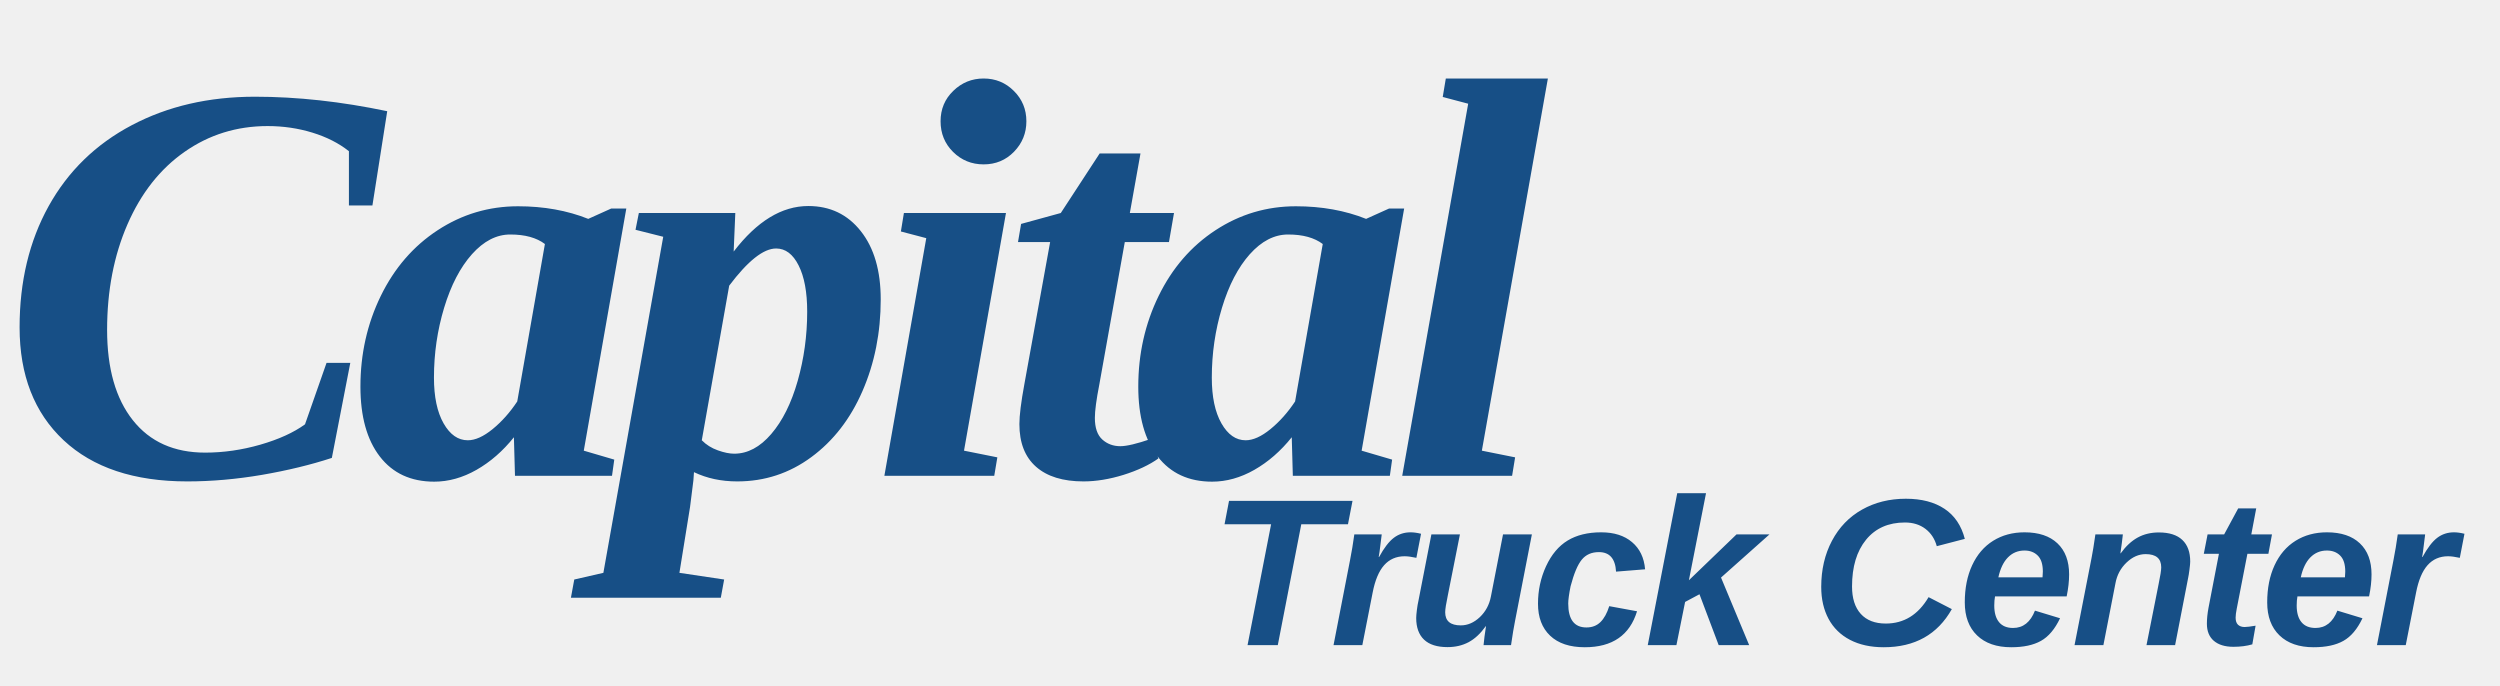
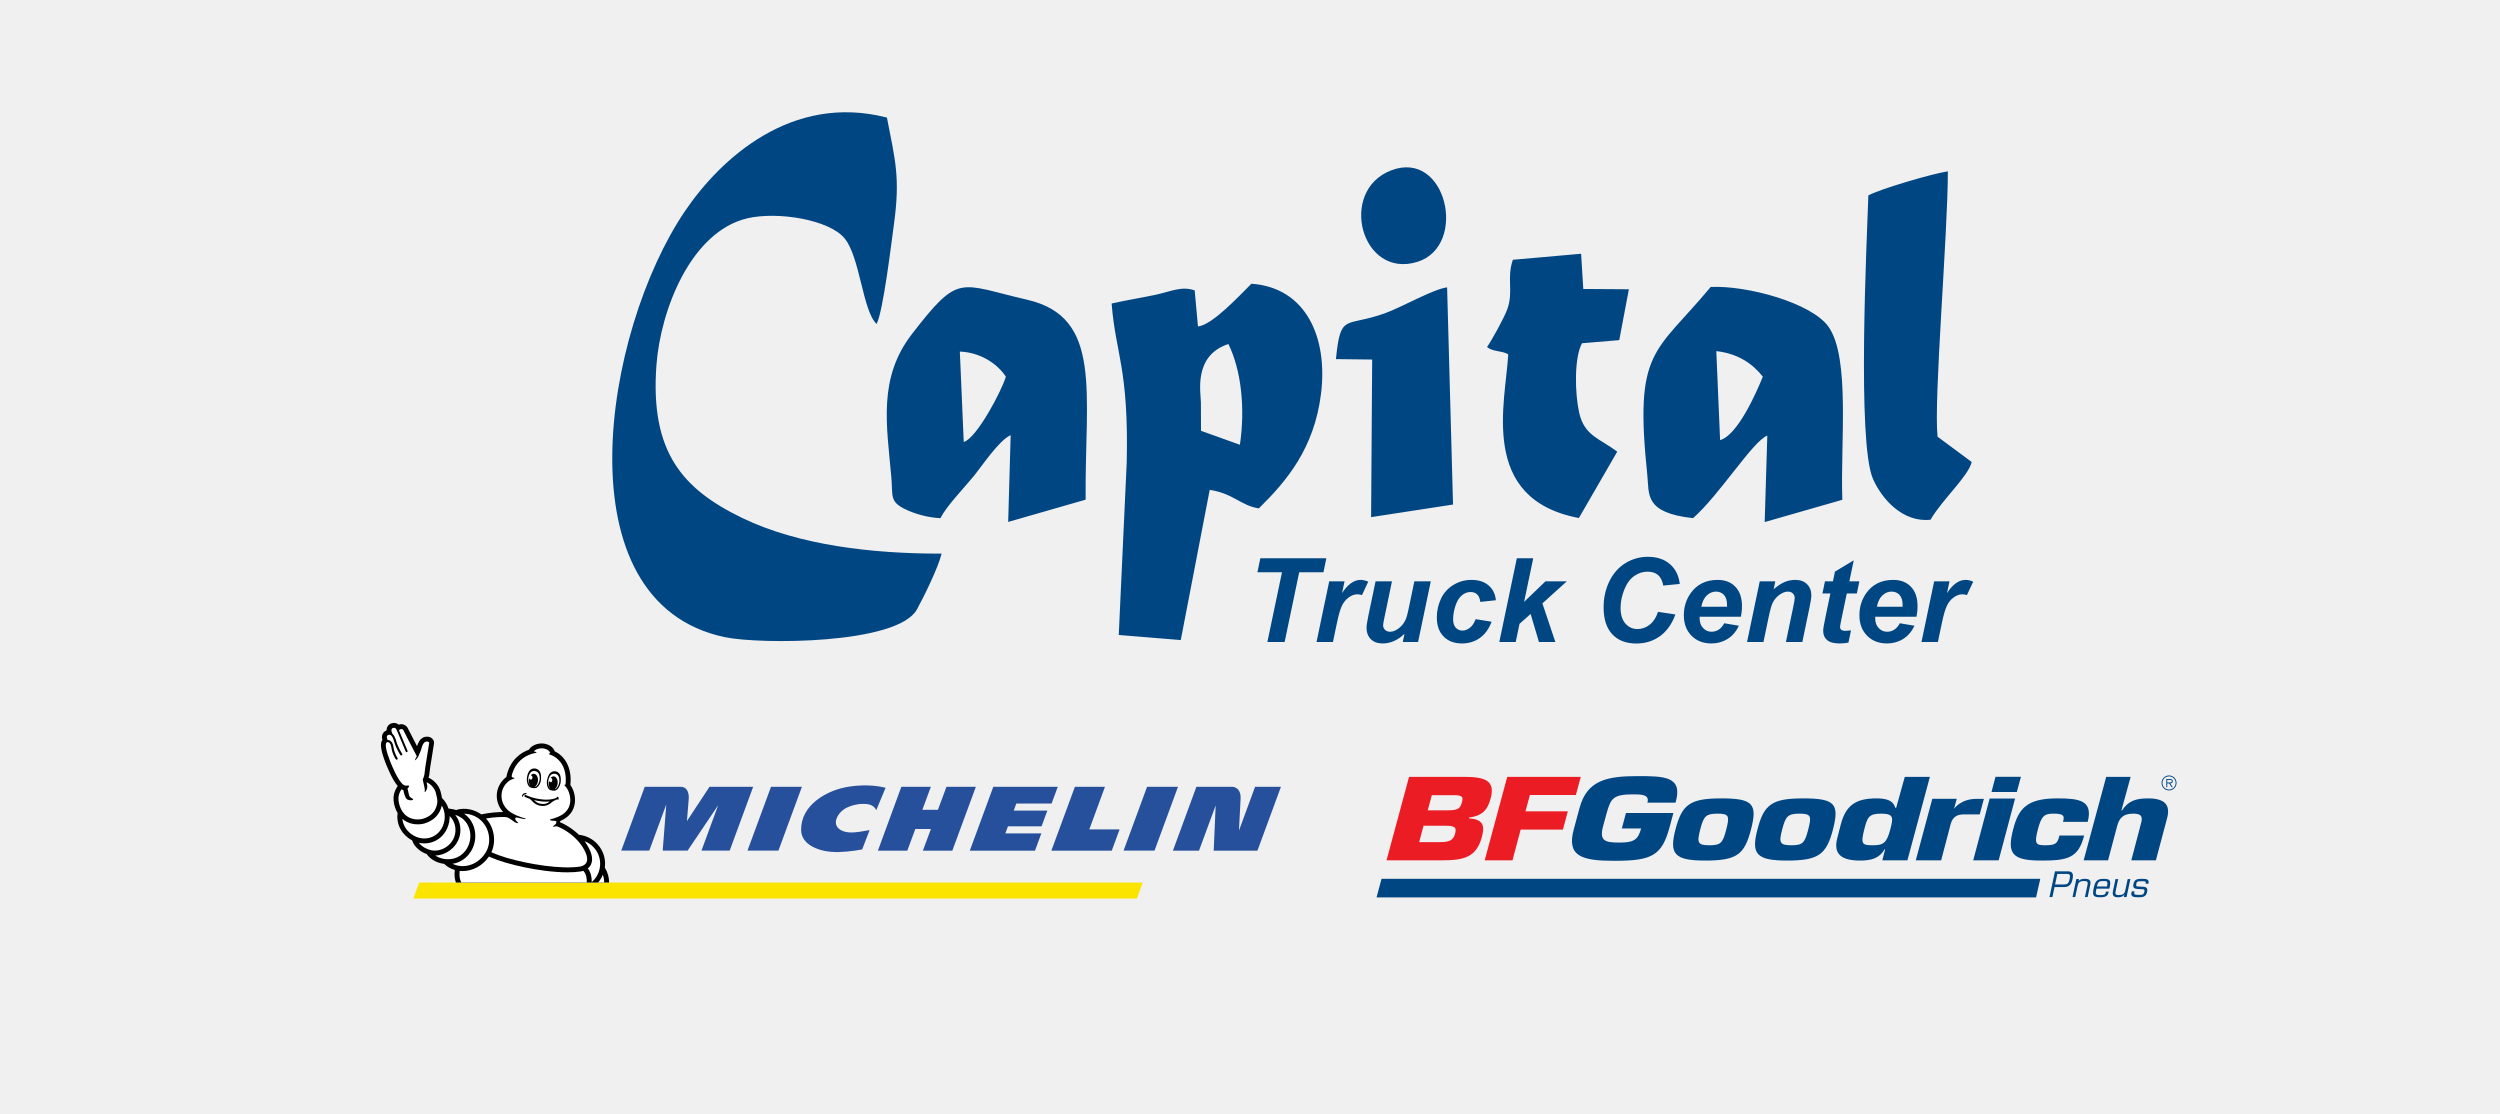
- <svg xmlns="http://www.w3.org/2000/svg" viewBox="0 0 620 170" role="img" aria-labelledby="title">
-   <g fill="#174f86">
-     <text x="0" y="118" font-family="Georgia, 'Times New Roman', serif" font-size="142" font-weight="700" font-style="italic" letter-spacing="-7">Capital</text>
-     <text x="300" y="160" font-family="Arial, Helvetica, sans-serif" font-size="52" font-weight="800" font-style="italic" letter-spacing="-1">Truck Center</text>
+ <svg xmlns="http://www.w3.org/2000/svg" xml:space="preserve" width="250mm" height="111.365mm" version="1.1" style="shape-rendering:geometricPrecision; text-rendering:geometricPrecision; image-rendering:optimizeQuality; fill-rule:evenodd; clip-rule:evenodd" viewBox="0 0 24999.98 11136.52">
+   <defs>
+     <style type="text/css">
+    
+     .fil6 {fill:#004683}
+     .fil4 {fill:black;fill-rule:nonzero}
+     .fil0 {fill:#004683;fill-rule:nonzero}
+     .fil3 {fill:#26509C;fill-rule:nonzero}
+     .fil1 {fill:#EB1C23;fill-rule:nonzero}
+     .fil2 {fill:#FBE400;fill-rule:nonzero}
+     .fil5 {fill:white;fill-rule:nonzero}
+    
+   </style>
+   </defs>
+   <g id="__x0023_Layer_x0020_1">
+     <g id="_2885319059328">
+       <g>
+         <g>
+           <path class="fil0" d="M20549.66 8713.36l131.02 0c49.76,0 54.28,33.59 44.84,77.86 -4.87,22.98 -17.16,79.22 -79.6,79.22l-100.51 0 -21.25 100.12 -29.18 0 54.68 -257.2zm23.7 25.71l0 0 -22.48 105.65 75.47 0c38.74,0 58.53,0.33 69.21,-49.75 10.5,-49.36 2.96,-55.9 -33.04,-55.9l-89.16 0z" />
+           <path class="fil0" d="M20785.83 8812.47l0.67 0c13.14,-21.64 40.09,-23.98 60.66,-23.98 46.28,0 66.02,12.29 54.67,62.38l-25.44 119.69 -27.11 0 25.88 -121.76c6.99,-32.92 -4.53,-38.4 -35.05,-38.4 -44.27,0 -56.79,13.69 -65.62,55.23l-22.31 104.93 -27.05 0 38.23 -180.06 27.17 0 -4.7 21.97z" />
+           <path class="fil0" d="M21087.53 8916.05l-1.34 6.49c-10.18,47.68 -47.35,50.08 -87.49,50.08 -70.32,0 -75.96,-23.31 -61.43,-91.9 15.93,-74.79 36.11,-92.23 100.62,-92.23 58.3,0 73.96,13.36 59.81,79.88l-3.85 18.17 -129.69 0c-12.08,56.96 -9.45,64.12 39.24,64.12 37.01,0 49.53,-2.41 54.95,-27.73l1.45 -6.88 27.73 0zm-17.11 -51.48l0 0c9.45,-51.1 3.92,-54.17 -37.23,-54.17 -49.02,0 -53.44,12.69 -64.34,54.17l101.57 0z" />
+           <path class="fil0" d="M21243.27 8946.57l-0.67 0c-14.26,21.97 -38.13,26.05 -61.78,26.05 -47.68,0 -60.37,-19.17 -50.3,-66.52l24.53 -115.6 27.12 0 -24.6 115.6c-6.21,29.12 -7.38,44.56 27.56,44.56 38.07,0 58.92,-6.16 68.08,-49.03l23.6 -111.13 27.05 0 -38.23 180.06 -27.39 0 5.03 -23.99z" />
+           <path class="fil0" d="M21483.92 8837.51l-28.12 0 1.45 -6.88c3.92,-18.16 -9.83,-18.16 -38.34,-18.16 -33.94,0 -50.31,-0.34 -55.06,21.91 -6.88,32.25 2.56,29.85 30.41,31.25 45.72,2.74 89.44,-4.47 76.97,54.17 -10.79,50.76 -46.23,52.82 -86.37,52.82 -39.07,0 -79.43,-2.06 -70.94,-42.2l3.64 -16.77 28.12 0 -3.02 14.09c-3.64,17.1 6.2,20.9 47.34,20.9 18.51,0 46.13,4.14 52.89,-27.78 7.15,-33.66 -8.22,-27.45 -40.7,-29.52 -38.57,-2.74 -78.82,1.4 -68.03,-49.69 11.13,-52.16 41.14,-53.16 89.89,-53.16 31.58,0 69.99,1.39 61.32,42.14l-1.45 6.88z" />
+         </g>
+         <polygon class="fil0" points="20360.71,8974.24 20402.86,8788.1 13815.34,8788.1 13765.49,8974.24 " />
+         <g>
+           <g>
+             <path class="fil0" d="M21690.64 7895.33c-36.9,0 -66.08,-29 -66.08,-66.02 0,-36.17 29.18,-65.48 66.08,-65.48 36.39,0 65.46,29.31 65.46,65.48 0,37.02 -29.07,66.02 -65.46,66.02zm0 9.34l0 0c41.25,0 74.85,-33.73 74.85,-75.36 0,-41.34 -33.6,-74.84 -74.85,-74.84 -41.7,0 -75.3,33.5 -75.3,74.84 0,41.63 33.6,75.36 75.3,75.36zm11.96 -70.5l0 0c14.37,-0.23 25.49,-6.21 25.49,-22.47 0,-13.84 -7.26,-21.69 -28.95,-21.69l-36.12 0 0 81.86 9.51 0 0 -37.7 19.23 0 23.53 37.7 11.96 0 -24.65 -37.7zm-30.07 -9.21l0 0 0 -25.87 24.09 0c10.4,0 22.25,1.65 22.25,12.44 0,15.23 -18.67,13.43 -30.13,13.43l-16.21 0z" />
+           </g>
+         </g>
+         <path class="fil0" d="M19047.83 7768.45l-85.92 309.17 -10.06 0c-19.79,-78.74 -99.16,-93.78 -189.73,-93.78 -207.1,0 -305.55,73.83 -353.79,259.45l-35.72 138.74c-42.09,161.11 45.28,223.66 227.68,223.66 108.17,0 192.75,-20.74 245.35,-112.47l5.37 0 -27.62 110.18 250.77 0 224.78 -834.95 -251.11 0zm-145.12 526.74l0 0c-35.94,137.88 -72.55,157.5 -174.74,157.5 -103.53,0 -124.15,-9.11 -85.64,-157.5 31.14,-120.23 44.16,-158.75 167.81,-158.75 130.64,0 123.1,40.66 92.57,158.75z" />
+         <polygon class="fil0" points="19986.4,8603.29 19732.05,8603.29 19896.63,7985.31 20150.92,7985.31 " />
+         <polygon class="fil0" points="20168.3,7919.87 19915.07,7919.87 19954.93,7767.76 20209.44,7767.76 " />
+         <path class="fil0" d="M20841.62 8355.59c-29.29,113.2 -70.15,175.7 -137.68,209.63 -66.41,34.83 -158.81,40.47 -292.47,40.47 -292.03,0 -342.73,-70.6 -280.34,-310.5 53.38,-206.3 132.82,-311.35 441.61,-311.35 217.4,0 360.78,18.55 304.1,235.02l-246.97 0c9.78,-32.24 10.62,-52.18 -3.24,-65.05 -14.09,-12.51 -41.7,-17.37 -93.19,-17.37 -87.82,0 -119.07,20.08 -155.12,158.75 -37.12,142.58 -20.57,157.5 72.73,157.5 112.19,0 123.82,-21.97 143.32,-97.1l247.25 0z" />
+         <path class="fil0" d="M16474.16 8026.94c24.39,-84.58 -66.11,-83.35 -149.34,-83.35 -199.01,0 -217.72,48.78 -257.02,183.1l-36.89 135.81c-39.52,147.6 19.53,163.25 163.76,163.25 140.97,0 185.47,-25.49 216.62,-141.01l-192.79 0 40.96 -154.55 474.47 0 -39.33 145.61c-76.21,281.09 -178.68,332.46 -549.54,332.46 -326.65,0 -480.88,-44.55 -407.47,-314.42l58.33 -215.81c74.56,-275.42 274.14,-316.9 578.49,-316.9 268.39,0 459.22,1.39 380.62,265.81l-280.87 0z" />
+         <path class="fil0" d="M21214.14 8104.08l6.49 0c60.71,-95.96 141.98,-120.24 258.59,-120.24 167.04,0 226.62,63.67 192.8,194.35l-113.36 425.21 -245.63 0 99.5 -378.68c14.15,-59.38 1.18,-88.28 -79.43,-88.28 -110.57,0 -143.11,53.71 -162.34,127.56l-90.28 339.4 -243.94 0 225.5 -834.95 244.45 0 -92.35 335.63z" />
+         <path class="fil0" d="M17212.34 7983.84c-314.99,0 -392.78,62.3 -457.84,311.35 -62.96,243.48 -12.74,310.5 296.55,310.5 318.76,0 393.61,-60.03 458.96,-310.5 66.69,-256.99 18.62,-311.35 -297.67,-311.35zm50.16 311.35l0 0c-34.19,131.84 -52.59,157.5 -167.54,157.5 -119.57,0 -127.18,-25.66 -92.72,-157.5 33.85,-132.02 55.3,-158.75 174.58,-158.75 115.23,0 119.87,26.73 85.68,158.75z" />
+         <path class="fil0" d="M18031.79 7983.84c-314.67,0 -393.04,62.3 -457.55,311.35 -63.22,243.48 -13.02,310.5 296.55,310.5 313.16,0 393.93,-60.03 458.67,-310.5 66.96,-256.99 18.94,-311.35 -297.67,-311.35zm50.47 311.35l0 0c-34.43,131.84 -52.6,157.5 -167.53,157.5 -119.29,0 -127.4,-25.66 -93.02,-157.5 34.43,-132.02 55.9,-158.75 174.8,-158.75 115.32,0 120.19,26.73 85.75,158.75z" />
+         <path class="fil1" d="M14636.46 7768.45l-545.92 0 -225.31 834.95 551.12 0c220.11,0 346.73,-28.17 402.03,-232.43 28.5,-104.79 22.2,-179.08 -129.33,-186.97l2.21 -8.94c142.03,-17.65 186.99,-86.31 215.51,-191.92 49.58,-182.4 -63.76,-214.69 -270.31,-214.69zm-85.4 568.05l0 0c-18.41,67.95 -60.4,84.61 -150.15,84.61l-209.28 0 43.64 -163.6 215.23 0c89.73,0 119.58,10.15 100.56,78.99zm68.02 -313.47l0 0c-17.81,66.56 -45.2,80.09 -142.27,80.09l-199.51 0 40.92 -151.29 233.14 0c76.7,2.17 81.36,21.43 67.72,71.2z" />
+         <polygon class="fil1" points="15254.85,8113.56 15678.25,8113.56 15629.2,8295.74 15206.62,8295.74 15124.7,8603.4 14846.88,8603.4 15072.4,7768.45 15807.84,7768.45 15758.51,7950.12 15298.76,7950.12 " />
+         <path class="fil0" d="M19507.61 8237.84l-96.2 365.45 -253.73 0.11 165.29 -615.49 244.57 0 -27.06 100.17c0,0 64.74,-99.52 224.67,-99.52 95.7,0 73.84,0 73.84,0l-41.87 155.62 -166.97 0c-56.91,1.62 -102.19,23.03 -122.54,93.66z" />
+       </g>
+       <g>
+         <polygon class="fil2" points="11427.7,8825.48 4191.89,8825.48 4133.79,8985.07 11368.98,8985.07 " />
+         <path class="fil3" d="M8449.5 7873.8c-187.31,38.34 -441.1,176.01 -438.42,427.05 1.63,144.83 176.49,225.18 377.19,219.65 112.55,-3.05 219.67,-23.72 233.23,-26.04l74.5 -193.34c-98.52,15.63 -193.13,39.22 -267.43,9.51 -133.8,-53.5 -51.45,-192.65 43.14,-235.94 41.73,-19.12 98.27,-37.21 166.58,-35.71 28.25,0.54 97.39,1.75 124.2,62.8l93.54 -224.3c-160.96,-39.68 -322.63,-20.8 -406.53,-3.68zm1015.06 -5.89l0 0 -85.27 229.92 -155.53 0 84.7 -229.92 -295.01 0 -234.41 638.46 293.9 0 80.22 -216.2 155.86 0 -80.13 216.2 294.34 0 235.4 -638.46 -294.07 0zm-1754.51 0l0 0 -235.22 638.37 309.42 0 234.89 -638.37 -309.09 0zm-614.94 0l0 0 -225.87 342.86c0,0 14.37,-179.38 18,-222.59 2.6,-32.88 -1.38,-120.27 -81.48,-120.27l-358.34 0 -235.02 638.37 280.17 0 170.28 -461.75 -35.89 461.75 249.08 0 305.4 -453.66 -166.73 453.66 282.12 0 234.91 -638.37 -436.63 0zm5455.72 0l0 0 -161.22 438.17c2.21,-44.16 10.93,-218.39 16.39,-318.8 2.22,-41.36 -6.74,-72.88 -26.45,-93.84 -24.13,-25.23 -55.86,-25.53 -56.25,-25.53l-359.27 0 -234.78 638.46 260.84 0 166.58 -452.13 -19.71 452.13 437.42 0 235.09 -638.46 -258.64 0zm-1080.17 0l0 0 -234.89 638.37 309.36 0 234.87 -638.37 -309.34 0zm-1307.56 167.24l0 0 352.7 0 62.04 -167.24 -644.71 0 -234.99 638.46 651.95 0 63.31 -172.25 -359.95 0 26.32 -71 335.93 0 57.64 -157.12 -335.88 0 25.64 -70.85zm886.65 -167.24l0 0 -300.75 0 -235.32 638.46 604.09 0 78.09 -212.11 -302.93 0 156.82 -426.35z" />
+         <g>
+           <path class="fil4" d="M3860.25 7641.67c0.22,0.56 0.43,1.1 0.67,1.64 1.14,2.58 2.74,6.44 4.79,11.32 11.5,27.49 35.41,84.66 64.17,135.88 16.2,28.83 31.74,51.88 47.07,69.6 -11.87,17.06 -28.3,45.5 -37.09,81.91 -9.1,37.73 -5.06,86.52 11.09,133.94 6.71,19.73 15.28,38.25 25.36,55.16 -0.09,0.08 -0.18,0.15 -0.27,0.22 0.09,0.17 0.18,0.34 0.27,0.5 -0.48,1.48 -0.83,3.01 -1.04,4.62 -11.77,92.93 28.04,183.53 106.48,242.32 12.56,9.42 25.63,17.62 39.06,24.65 11.4,35.27 35.19,67.92 69.09,94.7 22.91,18.09 49.63,32.75 77.35,42.66 0.18,0.27 0.33,0.55 0.53,0.83 29.49,41.91 74.8,72.48 131.04,88.34 14.11,4 28.53,6.87 43.07,8.76 0.68,0.86 1.39,1.68 2.2,2.47 27.29,26.44 63.1,46.44 103.96,58.2 -6.82,53.85 -0.23,95.2 10.99,126.09l1531.79 0c0.41,-50.34 -12.99,-100.61 -40.39,-145.58 -0.71,-1.18 -1.54,-2.25 -2.4,-3.26 9.58,-70.52 -6.67,-141.25 -46.61,-200.9 -43.3,-64.64 -109.17,-108.56 -185.51,-123.67 -7.71,-1.52 -15.67,-2.75 -23.61,-3.68 -1.07,-0.12 -2.12,-0.15 -3.16,-0.13 -77.95,-75.73 -160.42,-114.45 -189.63,-126.65 0.96,-4.07 1.76,-8.08 2.64,-11.81 1.06,-0.28 2.1,-0.62 3.14,-1.06 83.07,-36.13 132.5,-97.42 142.91,-177.17 8.29,-63.08 -9.17,-132.95 -44.75,-181.71 0.17,-0.84 0.32,-1.68 0.4,-2.56 8.5,-85.26 -4.35,-159.65 -38.19,-221.08 -27.58,-50.05 -69.38,-89.98 -117.72,-112.46 -0.22,-0.1 -0.45,-0.16 -0.67,-0.27 -13.54,-45.72 -71.93,-80.72 -134.34,-79.03 -49.21,1.33 -102.92,24.4 -123.12,62.25 -74.93,26.99 -191.16,96.8 -226.33,273.36 -51.79,38.92 -85.79,96.1 -94,158.81 -9.12,69.61 14.45,139.28 61.88,191.48 -48.03,0.18 -125.1,4.16 -215.87,22.62 -0.92,0.18 -1.82,0.42 -2.69,0.71 -69.99,-49.4 -160.2,-68.27 -240.82,-47.16 -3.25,0.85 -6.17,2.32 -8.67,4.23 -22.39,-6.77 -46.85,-11.77 -73.75,-15.04 -1.67,-0.2 -3.3,-0.25 -4.9,-0.11 -11.71,-37.83 -31.82,-72.1 -59.49,-99.77 -1.39,-1.39 -4.61,-3.91 -4.62,-4.09 -0.09,0.1 -0.18,0.2 -0.26,0.27 -4.11,-27.63 -11.97,-57.8 -15.21,-68.74 -8.01,-27.06 -20.35,-57.04 -56.08,-92.82 -22.75,-22.77 -47.01,-36.54 -63.66,-44.16 3.4,-9.07 5.36,-16.8 6.36,-21.32 0.4,-1.78 0.68,-3.6 0.88,-5.42 0.09,-0.85 8.98,-86.17 19.11,-136.81 0.12,-0.63 0.24,-1.24 0.34,-1.87 27.73,-173.62 28,-176.15 28.18,-178.01 0.03,-0.36 0.06,-0.7 0.09,-1.04 1.22,-15.62 -4.19,-30.79 -15.21,-42.73 -13.31,-14.41 -33.64,-22.67 -55.75,-22.67 -31.01,0 -58.73,15.86 -76.07,43.49 -10.16,16.2 -17.76,35.72 -23.01,52.15 -28.92,-55.88 -66.64,-129.55 -93.86,-182.99 -0.47,-0.93 -0.98,-1.86 -1.53,-2.76 -9.42,-15.89 -31.09,-34.44 -61.04,-34.45 -8.98,0 -17.95,1.64 -26.76,4.94 -13.14,-11.17 -29.29,-17.3 -46.97,-17.3 -8.62,0 -17.43,1.49 -26.17,4.45 -30.64,10.24 -48.44,37.58 -48.26,70.07 -23.9,9.03 -40.2,27.94 -44.81,52.2 -3.17,16.68 0.2,31.1 1.82,38.03 0.22,1.04 0.59,2.59 1.33,5.03 -0.76,1.06 -1.48,2.13 -2.19,3.25 -17.07,26.8 -25.86,76.17 38.42,239.13z" />
+           <path class="fil5" d="M6041.65 8825.48l-60.59 0c19.64,-23.34 35.62,-49.63 47.25,-77.98 9.14,25.37 13.58,51.67 13.34,77.98z" />
+           <path class="fil5" d="M5044.28 8169.74c0.3,0.02 22.5,1.59 35.79,6.73 22.45,8.6 67.37,51.57 91.65,55.3 4.26,0.49 15.36,-2.24 3.28,-10.74 -3.36,-2.41 -31.41,-27.38 -21.01,-40.29 0.12,-0.22 0.25,-0.3 0.39,-0.54 3.68,-5.18 8.55,-6.33 13.76,-5.31 35.16,8.72 64.43,13.79 74.52,15.2 6.19,0.87 10.7,1.03 13.22,-1.1 2.48,-2.15 0.65,-3.68 -6.16,-5.65 -54.27,-14.59 -114.03,-37.92 -156.05,-69.4 -56.28,-43.18 -86.3,-111.22 -77.43,-178.94 6.51,-49.83 32.29,-93.79 72.98,-125.22 16.18,-11.9 41.94,-20.78 49.34,-23.42 19.71,-7.12 -12.57,-12.3 -14.94,-12.69 -8.29,-1.34 -8.76,-9.88 -1.96,-35.79 37.56,-120.59 120.7,-173.83 189.68,-197.25 12.1,-3.67 30.62,-8.95 43.19,-10.88 19,-2.91 11.94,-11.49 -9.88,-14.03 0,0 -7.37,-0.45 -3.73,-5.18 0.62,-0.74 4.73,-5.53 10.83,-9.47 15.51,-9.87 37.95,-17.4 62.48,-18.04 44.33,-1.18 82.55,23.55 87.05,46.42 0,0 1.59,4.58 -3.79,4.76 -8.51,0.29 -15.38,3.88 -3.63,9.68 2.71,1.35 14.55,4.99 31.18,12.62 0.77,0.46 1.59,0.91 2.42,1.3 33.45,15.53 137.5,78.81 129.92,257.71 -0.02,0 -0.02,0 -0.02,-0.02 -0.24,5.39 -0.7,10.74 -0.99,16.09 -0.34,4.91 -1.02,9.88 -1.62,14.8 -9.79,-1.14 -14.04,3.03 -7.05,10.02 5.06,5.04 17.67,20.05 24.89,32 23.46,38.71 35.07,89.89 28.88,137.01 -8.32,63.86 -47.82,102.77 -87.36,126.06 -17.7,10.03 -58.64,30.34 -109.78,41.77 -10.44,2.35 -5.55,15.94 42.85,15.25 4.08,0.46 12.91,0.91 15.45,5.68 5.63,10.4 -4.06,30.79 -25.05,43.19 -18.14,10.71 -3.63,12.92 21.56,5.38 7.36,-1.2 26.67,6.61 29.2,7.65 40.94,18.12 143.98,71.35 221.46,175.71 53.59,76.98 73.06,137.71 56.31,175.68 -16.29,36.95 -64.75,43.74 -65.11,43.78 -0.28,0.03 -0.56,0.07 -0.83,0.12 -187.24,29.16 -511.96,-22.27 -735.99,-88.17 -40.08,-11.76 -99.95,-32.82 -150.29,-55.11 49.49,-107.07 30.22,-242.53 -50.91,-334.02 -1.09,-1.19 -2.2,-2.37 -3.31,-3.56 79.77,-13.5 146.21,-15.49 184.61,-15.09z" />
+           <path class="fil5" d="M5960.52 8503.14c35.98,53.73 48.88,118.24 36.33,181.64 -10.55,53.45 -38.92,101.43 -79.67,136.5 1.19,-44.29 -6.65,-96.04 -39.36,-136.94 12.98,-10.3 24.97,-23.96 33.11,-42.17 24.78,-55.42 4.28,-130.95 -60.95,-224.5 -0.13,-0.21 -0.27,-0.39 -0.42,-0.58 -1.39,-1.88 -2.81,-3.69 -4.22,-5.54 46.74,17.64 86.81,49.24 115.18,91.59z" />
+           <path class="fil5" d="M4826.14 8221.07c74.76,84.28 87.35,212.61 29.95,305.16 -64.4,103.81 -179.85,155.15 -287.32,127.78 -15.65,-4 -30.3,-9.46 -43.85,-16.09 10.24,-1.56 20.33,-3.65 30.19,-6.32 105.74,-28.69 184.7,-126.22 196.47,-242.71 7.43,-73.56 -13.39,-147.25 -57.1,-202.17 -15.44,-19.38 -33.12,-35.82 -53.3,-49.61 68.28,0.33 137.83,30.82 184.96,83.96z" />
+           <path class="fil5" d="M4655.96 8217.39c35.78,44.96 52.79,105.66 46.64,166.54 -9.74,96.34 -74.19,176.78 -160.38,200.15 -72.56,19.7 -142.31,2.58 -189.96,-29.02 105.11,-2.04 206.15,-74.26 239.96,-179.49 16.96,-52.83 15.84,-110.19 -3.17,-161.56 -8.77,-23.68 -21.23,-45.63 -36.68,-65.09 44.45,14.1 78.13,36.49 103.59,68.47z" />
+           <path class="fil5" d="M4491.49 8220.38c3.8,-20.03 5.45,-40.04 5.1,-59.65 51.55,49.66 72.02,127.4 48.76,199.8 -32.08,99.78 -138.34,163.08 -236.88,141.09 -41.55,-9.28 -90.1,-34.96 -119.54,-73.4 17.84,3.85 35.93,5.8 54.02,5.8 34.22,0 68.43,-6.94 100.9,-21.06 75.82,-32.97 131.01,-104.97 147.64,-192.58z" />
+           <path class="fil5" d="M4417.83 8056.2c0.11,0.16 0.18,0.22 0.21,0.12 26.32,43.8 35.71,98.93 25.09,154.87 -13.59,71.61 -58.05,130.14 -118.93,156.62 -69.33,30.17 -148.94,19.54 -212.92,-28.42 -50.83,-38.09 -81.82,-92.24 -87.74,-150.49 0.03,0.03 -0.01,-0.12 -0.12,-0.36 5.06,4.44 10.28,8.61 15.64,12.44 38.71,27.91 86.15,42.66 137.2,42.66 34.73,0 60.24,-6.87 65.13,-8.27 90.02,-25.45 134.16,-79.51 155.34,-120.39 10.96,-21.17 17.37,-41.47 21.1,-58.78z" />
+           <path class="fil5" d="M3863.93 7426.9c0.69,-0.39 1.34,-0.85 1.94,-1.41 1.74,-1.57 3.78,-2.72 5.98,-3.41 0.7,-0.16 1.39,-0.26 2.13,-0.3 2.68,-0.17 4.81,-0.28 6.54,-0.35 1.5,0.22 3.04,0.56 4.56,1.12 14.17,5.16 24.63,23.19 27.97,48.22 9.53,71.82 43.23,119.47 44.66,121.48 2.08,2.9 5.36,4.45 8.68,4.45 2.16,0 4.34,-0.66 6.21,-2 4.8,-3.45 5.91,-10.11 2.46,-14.9 -0.32,-0.44 -32.01,-45.26 -40.83,-111.84 -4.49,-33.56 -19.73,-57.43 -41.83,-65.47 -5.35,-1.96 -10.85,-2.8 -16.21,-2.62 -2.91,-6.68 -5.53,-13.16 -6.32,-16.6 -2.14,-9.21 -6.25,-27.37 14.07,-34.31 1.25,-0.42 2.55,-0.78 3.86,-1.11 0.69,0.07 1.38,0.06 2.08,-0.04 14.75,-1.82 34.1,4.91 53.55,74.06 17.84,63.45 58.37,125.39 60.09,127.99 2.06,3.1 5.47,4.8 8.93,4.8 2.03,0 4.06,-0.58 5.88,-1.77 4.92,-3.24 6.28,-9.88 3.03,-14.79 -0.4,-0.62 -40.42,-61.72 -57.37,-122 -8.38,-29.8 -20.12,-62.21 -40.18,-78.78 -2.86,-7.33 -6.02,-15.5 -6.92,-18.11 -3.42,-10.24 -6.95,-32.82 12.47,-39.33 3.93,-1.32 7.51,-1.91 10.76,-1.91 15.42,0 23.33,13.29 27.21,23.23 0.54,1.4 1.19,2.9 1.9,4.43l87.89 209.89c0.56,1.59 1.5,2.91 2.72,3.84 2.81,2.34 6.56,3.11 10.13,1.74 5.04,-2.09 7.55,-7.8 5.51,-12.9l-85.4 -203.98c1.47,-3.87 4.41,-7.46 9.7,-10.15 5.33,-2.69 10.01,-3.75 14.05,-3.75 13.02,0 19.4,10.74 19.4,10.74 0,0 113.51,222.85 135.06,261.33 -8.69,14.54 -15.72,28.74 -16.63,32.26 -1.54,5.69 2.34,10.84 5.06,5.47 6.33,-9.39 15.5,-20.53 23.28,-29.47 0.09,-0.09 0.17,-0.17 0.26,-0.31 0.01,0 0.02,-0.01 0.03,-0.03 0.33,-0.3 0.57,-0.73 0.77,-1.22 5.33,-9.52 22.04,-53.89 28.63,-67.82 4.68,-20.31 13.41,-47.69 24.64,-65.6 9.68,-15.44 23.4,-20.78 35.02,-20.78 12.85,0 23.17,6.52 22.64,13.14 -0.3,2.99 -27.8,175.2 -27.8,175.2 -7.22,36.02 -13.68,87.53 -17.14,117.38 -0.23,7.34 -1.14,14.63 -2.44,21.65 -0.15,1.51 -0.24,2.3 -0.24,2.3 0,0 -0.35,1.62 -1.07,4.23 -5.76,25.9 -16.03,46.4 -16.03,46.4l8.95 41.07c0.06,-0.02 0.1,-0.07 0.16,-0.08 3.55,17.31 7.43,35.81 8.97,41.44 6.53,23.3 -1.84,36.91 2.39,41.57 5.93,6.53 20.41,-24.47 24.17,-40.62 2.94,-12.81 -1.93,-38.92 -6.11,-57.09 12.43,5.8 30.98,16.35 48.38,33.79 29.78,29.79 38.07,52.95 43.7,71.97 5.63,19.05 15.11,60.08 15.73,82.17 0.64,22.1 -6.94,139.51 -145.8,178.61 0,0 -21.22,6.39 -51.55,6.39 -30.94,0 -71.4,-6.63 -108.5,-33.44 -67.18,-47.73 -93.37,-152.18 -80.05,-207.37 6.28,-26 17.6,-47 26.5,-60.66 6.52,3.94 13.08,7 19.68,9.16l4.02 18.98c0.44,2.27 11.28,55.29 31.8,71.44 12.05,9.45 31.87,10.18 37.66,10.18 6.13,0 20.65,-0.67 23.25,-6.98 0.43,-1.04 1.13,-3.73 -1.59,-6.46 -1.07,-1.11 -2.84,-2.08 -6.41,-4.02 -9.91,-5.34 -28.32,-15.28 -32.25,-33.34 -2.2,-10.17 -10.63,-45.94 -15.62,-67.03 20.64,-16.41 22.84,-34.48 -4.18,-28.8 -16.27,3.43 -31.39,-4.18 -42.99,-13.38 -54.16,-47.42 -110.98,-193.02 -122.25,-218.79 -46.11,-116.89 -55.7,-179.53 -41.4,-197z" />
+           <path class="fil5" d="M4596.49 8708.87c10.2,1.1 20.4,1.66 30.57,1.66 101.02,0 199.6,-53.3 262.25,-145.19 53.31,24.03 116.73,46.44 161.01,59.41 123.23,36.25 264.21,65.57 396.98,82.51 83.53,10.69 160.13,16.04 227.22,16.04 49.91,0 94.58,-2.97 132.94,-8.92 2.56,-0.35 12.62,-1.9 25.79,-6.33 30.3,31.97 36.28,78.21 34.41,117.43l-1254.87 0c-12.1,-23.8 -22.67,-61.43 -16.3,-116.61z" />
+           <path class="fil4" d="M5265.64 7933.82c-1.1,-4.22 -6.51,-4.28 -8.34,-4.27 -4.7,-0.06 -10.95,1.45 -15.55,3.19 -12.4,4.39 -22.58,19.67 -21.96,28.96 0.03,1.37 0.54,2.55 1.47,3.5 0.72,0.79 2.16,1.78 4.55,1.8 0,0 0.14,0 0.22,-0.03l0.02 0.01 0.04 0.02c2.34,-0.06 3.79,-1.89 3.99,-4.14 0.23,-2.31 1.6,-6.66 4.94,-9.93 3.33,-3.3 8.9,-8.61 24.85,-12.02 2.82,-0.65 6.86,-2.9 5.77,-7.09z" />
+           <path class="fil4" d="M5461.39 8035.25c-13.67,4.26 -28.31,5.09 -42.78,3.87 -14.15,-1.22 -28.21,-4.4 -41.15,-10.48 -14.29,-6.71 -26.14,-16.69 -37.1,-27.69 51.33,12.52 105.59,19.26 157.81,13.69 -11.05,8.72 -22.97,16.27 -36.78,20.61zm111.7 -68.4l0 0c-5.24,-0.61 -6.64,3.91 -4.53,5.65 0.64,0.53 1.35,1.27 2.04,2.13 -1.9,0.99 -3.78,2.22 -5.51,3.08 -11.79,5.6 -24.48,9.47 -37.32,12.36 -31.25,6.95 -63.93,7.84 -96.12,5.15 -52.42,-4.36 -105.33,-16.07 -154.14,-36.56 -4.37,-1.86 -8.6,-3.86 -12.91,-5.79 -2.18,-0.94 -4.2,-2.25 -6.46,-3.09l0 -0.07c-6.94,-2.19 -13.86,2.41 -14.18,9.46 -0.23,5.32 3.21,8.59 7.67,10.91 13.09,6.75 27.15,12.01 41.06,16.87 12.12,5.37 21.09,16.31 30.03,25.54 11.09,11.39 23.03,22.01 37.02,30 26.44,15.12 59.55,20.27 89.14,15.68 15.59,-2.42 30.32,-8.02 43.46,-16.2 9.68,-6.01 18.32,-13.29 27.14,-20.39 5.26,-4.23 10.6,-8.45 16.51,-11.87 3.47,-1.98 27.47,-11.59 40.17,-18.87 0.01,4.46 -0.17,8.37 2.81,8.92 3.32,0.6 6.28,-5.57 7.43,-10.75 1.22,-5.17 0.14,-10.19 -1.22,-13.43 -1.32,-3.3 -6.84,-8.08 -12.09,-8.73z" />
+           <path class="fil4" d="M5282.18 7787.28c1.83,-19.98 13.36,-82.46 63.36,-77.47 38.04,3.81 48.25,31.89 51.05,56.4 0.08,1.07 0.1,2.19 0.18,3.31 2.41,24.26 -2.1,40.93 -8.18,56.65 -2.44,6.17 -5.37,12.07 -8.77,17.49 -9.28,14.65 -20.58,23.65 -30.31,24.07 -0.85,0.03 -1.83,0.06 -2.84,0.03 16.89,-8.94 30.2,-31.53 32.66,-59.02 3.28,-36.92 -14.24,-68.66 -39.26,-70.79 -11.9,-1.04 -23.28,4.87 -32.34,15.25 8.88,-0.05 16.36,9.01 16.9,20.61 0.53,11.86 -6.42,21.86 -15.61,22.35 -7.45,0.38 -14.04,-5.64 -16.53,-14.3 -1.76,6 -3.03,12.36 -3.63,19.04 -2.04,22.52 3.72,43.05 14.14,56.18 -1.48,-1.24 -2.89,-2.61 -4.16,-4.13 -7.79,-9.41 -13.41,-24.17 -15.8,-41.55 -1.1,-7.89 -1.36,-15.9 -0.86,-24.12zm5.83 74.34l0 0c5.86,7.07 12.89,11.63 20.64,14.49 6.82,2.56 14.21,3.86 21.86,4.46 0,0 12.22,1.25 19.75,0.96 30.72,-1.27 59.63,-48.42 60.58,-94.58 0.91,-42.09 -4.69,-74.31 -35.04,-93.2 -3.1,-1.94 -6.43,-3.54 -9.93,-4.85 -13.01,-4.85 -28.19,-5.43 -41.16,-1.87 -15.86,4.28 -27.98,15.59 -36.26,29.5 -8.52,14.22 -13.59,30.47 -17.07,46.59 -3.5,16.6 -4.58,33.15 -2.22,50.02 2.31,16.81 7.93,35.24 18.85,48.48z" />
+           <path class="fil4" d="M5591.77 7828.21c-1.63,7.98 -3.87,15.64 -6.92,22.94 -6.63,16.04 -15.59,28.76 -25.24,35.85 -4.17,3.03 -8.77,4.89 -13.93,5.75 15.86,-9.46 28.27,-31.54 30.67,-58.25 3.34,-36.89 -13.76,-68.59 -38.19,-70.64 -11.66,-1.01 -22.84,4.91 -31.74,15.34 8.67,-0.07 15.98,8.92 16.53,20.56 0.49,11.88 -6.38,21.88 -15.37,22.37 -7.28,0.4 -13.72,-5.58 -16.13,-14.22 -1.76,5.98 -3.01,12.36 -3.61,19.02 -2.25,24.65 4.64,46.92 16.72,59.65 -7.43,-4.5 -14.09,-14.85 -18.28,-28.82 -1.84,-6.06 -3.06,-12.43 -3.77,-19 -1.71,-16.59 -1.73,-33.72 6.67,-56.36 0.32,-1.08 0.65,-2.12 1,-3.16 8.79,-22.8 25.47,-47.12 61.95,-41.21 48.03,7.76 43,70.54 39.64,90.18zm12.06 -69.39l0 0c-4.23,-15.45 -12.7,-29.3 -26.39,-37.46 -11.32,-6.66 -25.64,-9.91 -39.03,-8.53 -3.59,0.37 -7.09,1.07 -10.48,2.13 -33.19,10.53 -46.51,40.01 -56.32,80.64 -10.8,44.45 4.3,96.97 32.7,105.88 6.96,2.19 18.67,4.05 18.67,4.05 7.34,1.36 14.55,1.99 21.56,1.24 8.01,-0.83 15.71,-3.37 22.97,-8.73 13.58,-9.97 23.48,-26.21 29.91,-41.76 6.44,-15.59 9.69,-31.7 10.55,-48.52 0.86,-16.35 0.2,-33.21 -4.14,-48.94z" />
+         </g>
+       </g>
+     </g>
+     <g id="_2885319057312">
+       <path class="fil6" d="M19478.56 1713.19c-165.45,26 -676.11,176.37 -795.05,241.04 -15.5,463.66 -113.74,2467.43 45.82,2833.6 86.56,198.39 295.81,439.72 575.67,409.54 120.34,-205.94 378.26,-433.82 412.02,-577.46l-341.49 -252.86c-39.93,-369.62 103.43,-2032.01 103.03,-2653.86zm-3667.56 824.35l0 0 -682.28 60.16c-65.31,187.81 10.15,320.22 -57.89,499.95 -32.79,86.63 -154.76,308.48 -200.17,372 56.93,50.48 148.85,34.64 211.69,74.16 -26.2,481.08 -298.82,1446.66 706.57,1636.27l383.47 -663.48c-177.68,-134.18 -327.91,-157.37 -380.45,-388.68 -43.35,-191.53 -51.58,-548.23 27.98,-695.45l372.5 -31.21 96.45 -508.59 -456.04 -3.02 -21.83 -352.11zm2474.22 730.5l0 0c-169.15,-240.38 -818.11,-415.91 -1178.25,-398.35 -559.89,673.5 -766.52,617.58 -633.44,1884.8 19.76,188.1 -32.92,373.18 456.59,426.96 259.72,-225 599.84,-772.42 742.93,-825.51l-26.2 864.75 776.53 -222.81c-20.85,-567.44 81.22,-1418.32 -138.16,-1729.84zm-1084.26 1133.03l0 0 -37.88 -889.71c227.48,24.83 371.25,136.11 465.1,255.12 -65.29,163.75 -253.68,587.67 -427.22,634.59zm-3353.11 -1267.83l0 0c-398.69,143.19 -440.81,-9.73 -488.69,457.84l362.47 4.38 -10.56 1575.98 819.2 -126.09 -59.14 -2171.61c-134.99,15.1 -450.69,197.63 -623.28,259.5zm328.72 -515.58l0 0c503.8,-159.91 290.86,-1125.84 -263.83,-914.42 -536.16,204.35 -299.22,1093.18 263.83,914.42zm-7612.38 1035.91l0 0c40.89,-557.09 346.83,-1339.4 910.72,-1470.83 298.81,-69.63 814.41,11.67 970.8,200.66 154.62,186.64 181.39,729.48 320.49,855.97 66.68,-130.34 147.08,-806.87 173.83,-1002.57 62.56,-456.93 13.86,-628.02 -70.66,-1060.95 -954.19,-246.4 -1665.29,412.9 -2019.26,934.73 -815.63,1201.77 -1257,3912.16 397.73,4260.92 353.7,74.5 1728.55,73.13 1921.32,-277.27 72.03,-130.75 215.25,-423.4 246.67,-557.98 -695.46,1.5 -1427.82,-84.24 -1989.23,-354.52 -603.1,-290.31 -925.94,-662.39 -862.41,-1528.16zm5949.96 -816.26l0 0c-124.97,124.03 -391.28,413.31 -534.52,427.09l-32.78 -360.48c-133.08,-46.1 -236.54,11.12 -394.16,44.6 -146.4,31.07 -278.39,50.89 -436.3,86.56 37.73,497.62 171.91,647.22 150.91,1584.83l-79.7 1729.92 620.13 50.76 289.35 -1501.76c235.01,34.29 309.37,157.22 491.3,185.07 276.31,-272.33 552.51,-595.84 621.51,-1144.09 70.38,-558.16 -144.6,-1063.61 -695.74,-1102.5zm-115.1 1610.41l0 0 -389.09 -139.67 -0.83 -281.79c-0.83,-99.89 -78.75,-469.62 274.68,-586.1 130.06,263.34 169.01,645.37 115.24,1007.56zm-2128.62 -1450.71l0 0c-685.03,-157.37 -675.55,-271.65 -1150.53,342.79 -341.49,441.97 -252.99,908.16 -206.76,1429.79 16.33,185.35 -18.1,243.38 129.24,317.88 103.58,52.28 241.19,89.32 361.78,94.26 60.38,-119.36 222.82,-287.43 327.37,-413.38 82.31,-98.92 256.02,-364.12 375.09,-416.94l-24.83 867.91 774.35 -222.53c-8.24,-1075.5 174.51,-1825 -585.71,-1999.78zm-633.02 1422.72l0 0 -38.97 -904.05c202.23,8.58 370.97,116.35 460.17,250.8 -44.06,148.23 -294.15,617.86 -421.2,653.25z" />
+       <g>
+         <polygon class="fil0" points="12846.34,6420.22 12673.73,6420.22 12820.04,5722.38 12574.3,5722.38 12603.44,5582.35 13263.56,5582.35 13234.4,5722.38 12992.08,5722.38 " />
+         <path class="fil0" d="M13292.13 5813.26l153.16 0 -24.56 117.73c57.15,-88.02 119.04,-132.03 185.74,-132.03 23.61,0 48.95,5.91 76.02,17.73l-62.88 134.3c-14.85,-5.31 -30.68,-7.99 -47.44,-7.99 -28.2,0 -56.87,10.66 -86.01,32.01 -29.14,21.34 -51.92,49.81 -68.29,85.43 -16.4,35.65 -32.59,92.12 -48.59,169.46l-40 190.32 -164.03 0 126.88 -606.96z" />
+         <path class="fil0" d="M13755.64 5813.26l164.02 0 -74.86 359.49c-9.15,43.07 -13.73,69.91 -13.73,80.57 0,17.54 6.48,32.6 19.43,45.17 12.95,12.58 29.54,18.87 49.74,18.87 14.47,0 28.76,-2.79 42.86,-8.32 14.08,-5.5 28.58,-13.89 43.43,-25.12 14.85,-11.25 28.2,-24.09 40,-38.59 11.8,-14.49 22.87,-33.5 33.15,-57.15 7.23,-17.51 15.06,-46.08 23.44,-85.73l60.58 -289.19 164.02 0 -126.88 606.96 -153.16 0 17.15 -82.31c-67.07,64.38 -140.02,96.58 -218.9,96.58 -49.92,0 -89.15,-14.27 -117.73,-42.85 -28.57,-28.57 -42.86,-66.86 -42.86,-114.87 0,-20.97 6.47,-62.69 19.42,-125.18l70.88 -338.33z" />
+         <path class="fil0" d="M14756.37 6191.61l159.45 25.71c-26.28,70.86 -65.15,124.81 -116.58,161.74 -51.45,36.98 -111.09,55.43 -178.89,55.43 -77.36,0 -138.69,-23.04 -184.04,-69.13 -45.35,-46.12 -68.01,-109.56 -68.01,-190.32 0,-65.92 13.72,-128.24 41.15,-186.89 27.43,-58.66 68.77,-104.9 124.02,-138.59 55.25,-33.74 115.83,-50.6 181.75,-50.6 71.63,0 128.78,18.67 171.46,56.02 42.66,37.35 66.66,86.48 72.01,147.44l-156.02 16.6c-3.82,-33.92 -14.2,-58.89 -31.16,-74.88 -16.96,-16.01 -39.14,-23.99 -66.58,-23.99 -31.63,0 -61.15,11.79 -88.59,35.43 -27.43,23.61 -48.48,58.96 -63.14,106.02 -14.69,47.06 -22.01,91.15 -22.01,132.3 0,35.81 8.76,63.44 26.28,82.87 17.53,19.43 39.44,29.14 65.74,29.14 26.28,0 51.62,-9.52 76.01,-28.57 24.38,-19.06 43.43,-47.63 57.15,-85.73z" />
+         <polygon class="fil0" points="14992.99,6420.22 15168.43,5582.35 15332.47,5582.35 15241.02,6018.42 15454.78,5813.26 15667.96,5813.26 15423.91,6033.85 15553.65,6420.22 15389.63,6420.22 15306.18,6139.61 15195.3,6237.92 15157.01,6420.22 " />
+         <path class="fil0" d="M16580.1 6118.45l173.75 26.28c-33.92,94.13 -84.78,166.04 -152.59,215.77 -67.83,49.7 -147.27,74.59 -238.32,74.59 -102.51,0 -182.61,-30.87 -240.35,-92.58 -57.71,-61.75 -86.57,-151.28 -86.57,-268.63 0,-95.26 19.33,-182.42 58,-261.48 38.66,-79.07 92.3,-139.53 160.89,-181.48 68.58,-41.9 143.26,-62.83 224.04,-62.83 90.68,0 164.02,24.28 220.03,72.85 56.02,48.57 88.96,114.79 98.88,198.6l-165.17 16c-9.14,-48.75 -26.78,-84.11 -52.87,-106.02 -26.1,-21.91 -60.87,-32.87 -104.3,-32.87 -47.64,0 -92.12,14.5 -133.44,43.45 -41.36,28.95 -74.4,74.21 -99.17,135.73 -24.78,61.56 -37.14,123 -37.14,184.33 0,67.06 16.09,118.86 48.28,155.46 32.19,36.56 72.31,54.85 120.31,54.85 44.58,0 85.45,-14.45 122.59,-43.44 37.16,-28.92 64.87,-71.8 83.15,-128.58z" />
+         <path class="fil0" d="M17408.25 6167.58l-411.5 0c-0.4,6.52 -0.58,11.45 -0.58,14.88 0,40.4 11.52,72.96 34.58,97.74 23.04,24.77 51.15,37.16 84.3,37.16 54.48,0 96.96,-28.2 127.44,-84.6l146.89 24.58c-28.57,59.04 -66.79,103.35 -114.58,132.87 -47.84,29.52 -101.45,44.28 -160.9,44.28 -81.53,0 -147.83,-25.79 -198.89,-77.41 -51.05,-51.66 -76.58,-119.96 -76.58,-204.89 0,-83.06 23.04,-157 69.15,-221.76 62.87,-87.65 152.59,-131.47 269.19,-131.47 74.31,0 133.36,22.96 177.17,68.89 43.82,45.9 65.73,110.21 65.73,192.89 0,39.61 -3.82,75.26 -11.42,106.84zm-138.31 -99.99l0 0c0.38,-7.23 0.56,-12.76 0.56,-16.57 0,-44.95 -10.11,-78.69 -30.28,-101.16 -20.2,-22.48 -47.26,-33.74 -81.16,-33.74 -33.92,0 -64.3,12.76 -91.17,38.29 -26.86,25.53 -45.05,63.25 -54.57,113.18l256.62 0z" />
+         <path class="fil0" d="M17597.42 5813.26l155.45 0 -16 78.88c38.86,-33.55 75.15,-57.45 108.87,-71.72 33.71,-14.31 69.26,-21.46 106.59,-21.46 49.92,0 89.25,14.3 118.03,42.88 28.76,28.58 43.14,66.49 43.14,113.74 0,21.35 -6.28,61.71 -18.86,121.16l-71.44 343.48 -164.02 0 72 -344.65c10.66,-51.43 16.01,-82.08 16.01,-91.98 0,-20.97 -6.2,-37.46 -18.58,-49.47 -12.39,-11.97 -29.63,-18 -51.72,-18 -24,0 -50.67,10.13 -80.02,30.31 -29.33,20.18 -52.39,46.88 -69.15,80.01 -12.2,23.64 -25.92,71.83 -41.15,144.61l-52.01 249.17 -164.02 0 126.88 -606.96z" />
+         <path class="fil0" d="M18224.36 5934.98l25.15 -121.72 80.03 0 19.99 -97.17 188.04 -113.14 -44.01 210.31 100.02 0 -25.15 121.72 -100.58 0 -53.17 254.33c-9.52,46.12 -14.28,72.4 -14.28,78.88 0,12.57 4.01,22.4 12,29.44 8.01,7.04 22.48,10.58 43.44,10.58 7.22,0 25.34,-1.36 54.29,-4.03l-25.72 121.76c-28.2,5.72 -57.15,8.55 -86.87,8.55 -57.91,0 -100,-11.15 -126.3,-33.44 -26.3,-22.29 -39.44,-53.23 -39.44,-92.84 0,-18.68 7.04,-61.75 21.14,-129.18l50.87 -244.05 -79.45 0z" />
+         <path class="fil0" d="M19163.99 6167.58l-411.51 0c-0.4,6.52 -0.58,11.45 -0.58,14.88 0,40.4 11.52,72.96 34.58,97.74 23.04,24.77 51.15,37.16 84.3,37.16 54.48,0 96.96,-28.2 127.44,-84.6l146.87 24.58c-28.54,59.04 -66.79,103.35 -114.57,132.87 -47.83,29.52 -101.44,44.28 -160.89,44.28 -81.53,0 -147.84,-25.79 -198.89,-77.41 -51.05,-51.66 -76.58,-119.96 -76.58,-204.89 0,-83.06 23.04,-157 69.14,-221.76 62.88,-87.65 152.6,-131.47 269.2,-131.47 74.3,0 133.38,22.96 177.2,68.89 43.75,45.9 65.66,110.21 65.66,192.89 0,39.61 -3.76,75.26 -11.37,106.84zm-138.32 -99.99l0 0c0.37,-7.23 0.56,-12.76 0.56,-16.57 0,-44.95 -10.11,-78.69 -30.29,-101.16 -20.2,-22.48 -47.25,-33.74 -81.15,-33.74 -33.92,0 -64.31,12.76 -91.17,38.29 -26.86,25.53 -45.05,63.25 -54.57,113.18l256.62 0z" />
+         <path class="fil0" d="M19341.7 5813.26l153.16 0 -24.58 117.73c57.15,-88.02 119.08,-132.03 185.76,-132.03 23.61,0 48.94,5.91 76.01,17.73l-62.87 134.3c-14.87,-5.31 -30.69,-7.99 -47.44,-7.99 -28.2,0 -56.85,10.66 -86.03,32.01 -29.14,21.34 -51.92,49.81 -68.29,85.43 -16.38,35.65 -32.57,92.12 -48.58,169.46l-39.98 190.32 -164.04 0 126.88 -606.96z" />
+       </g>
+     </g>
  </g>
</svg>
